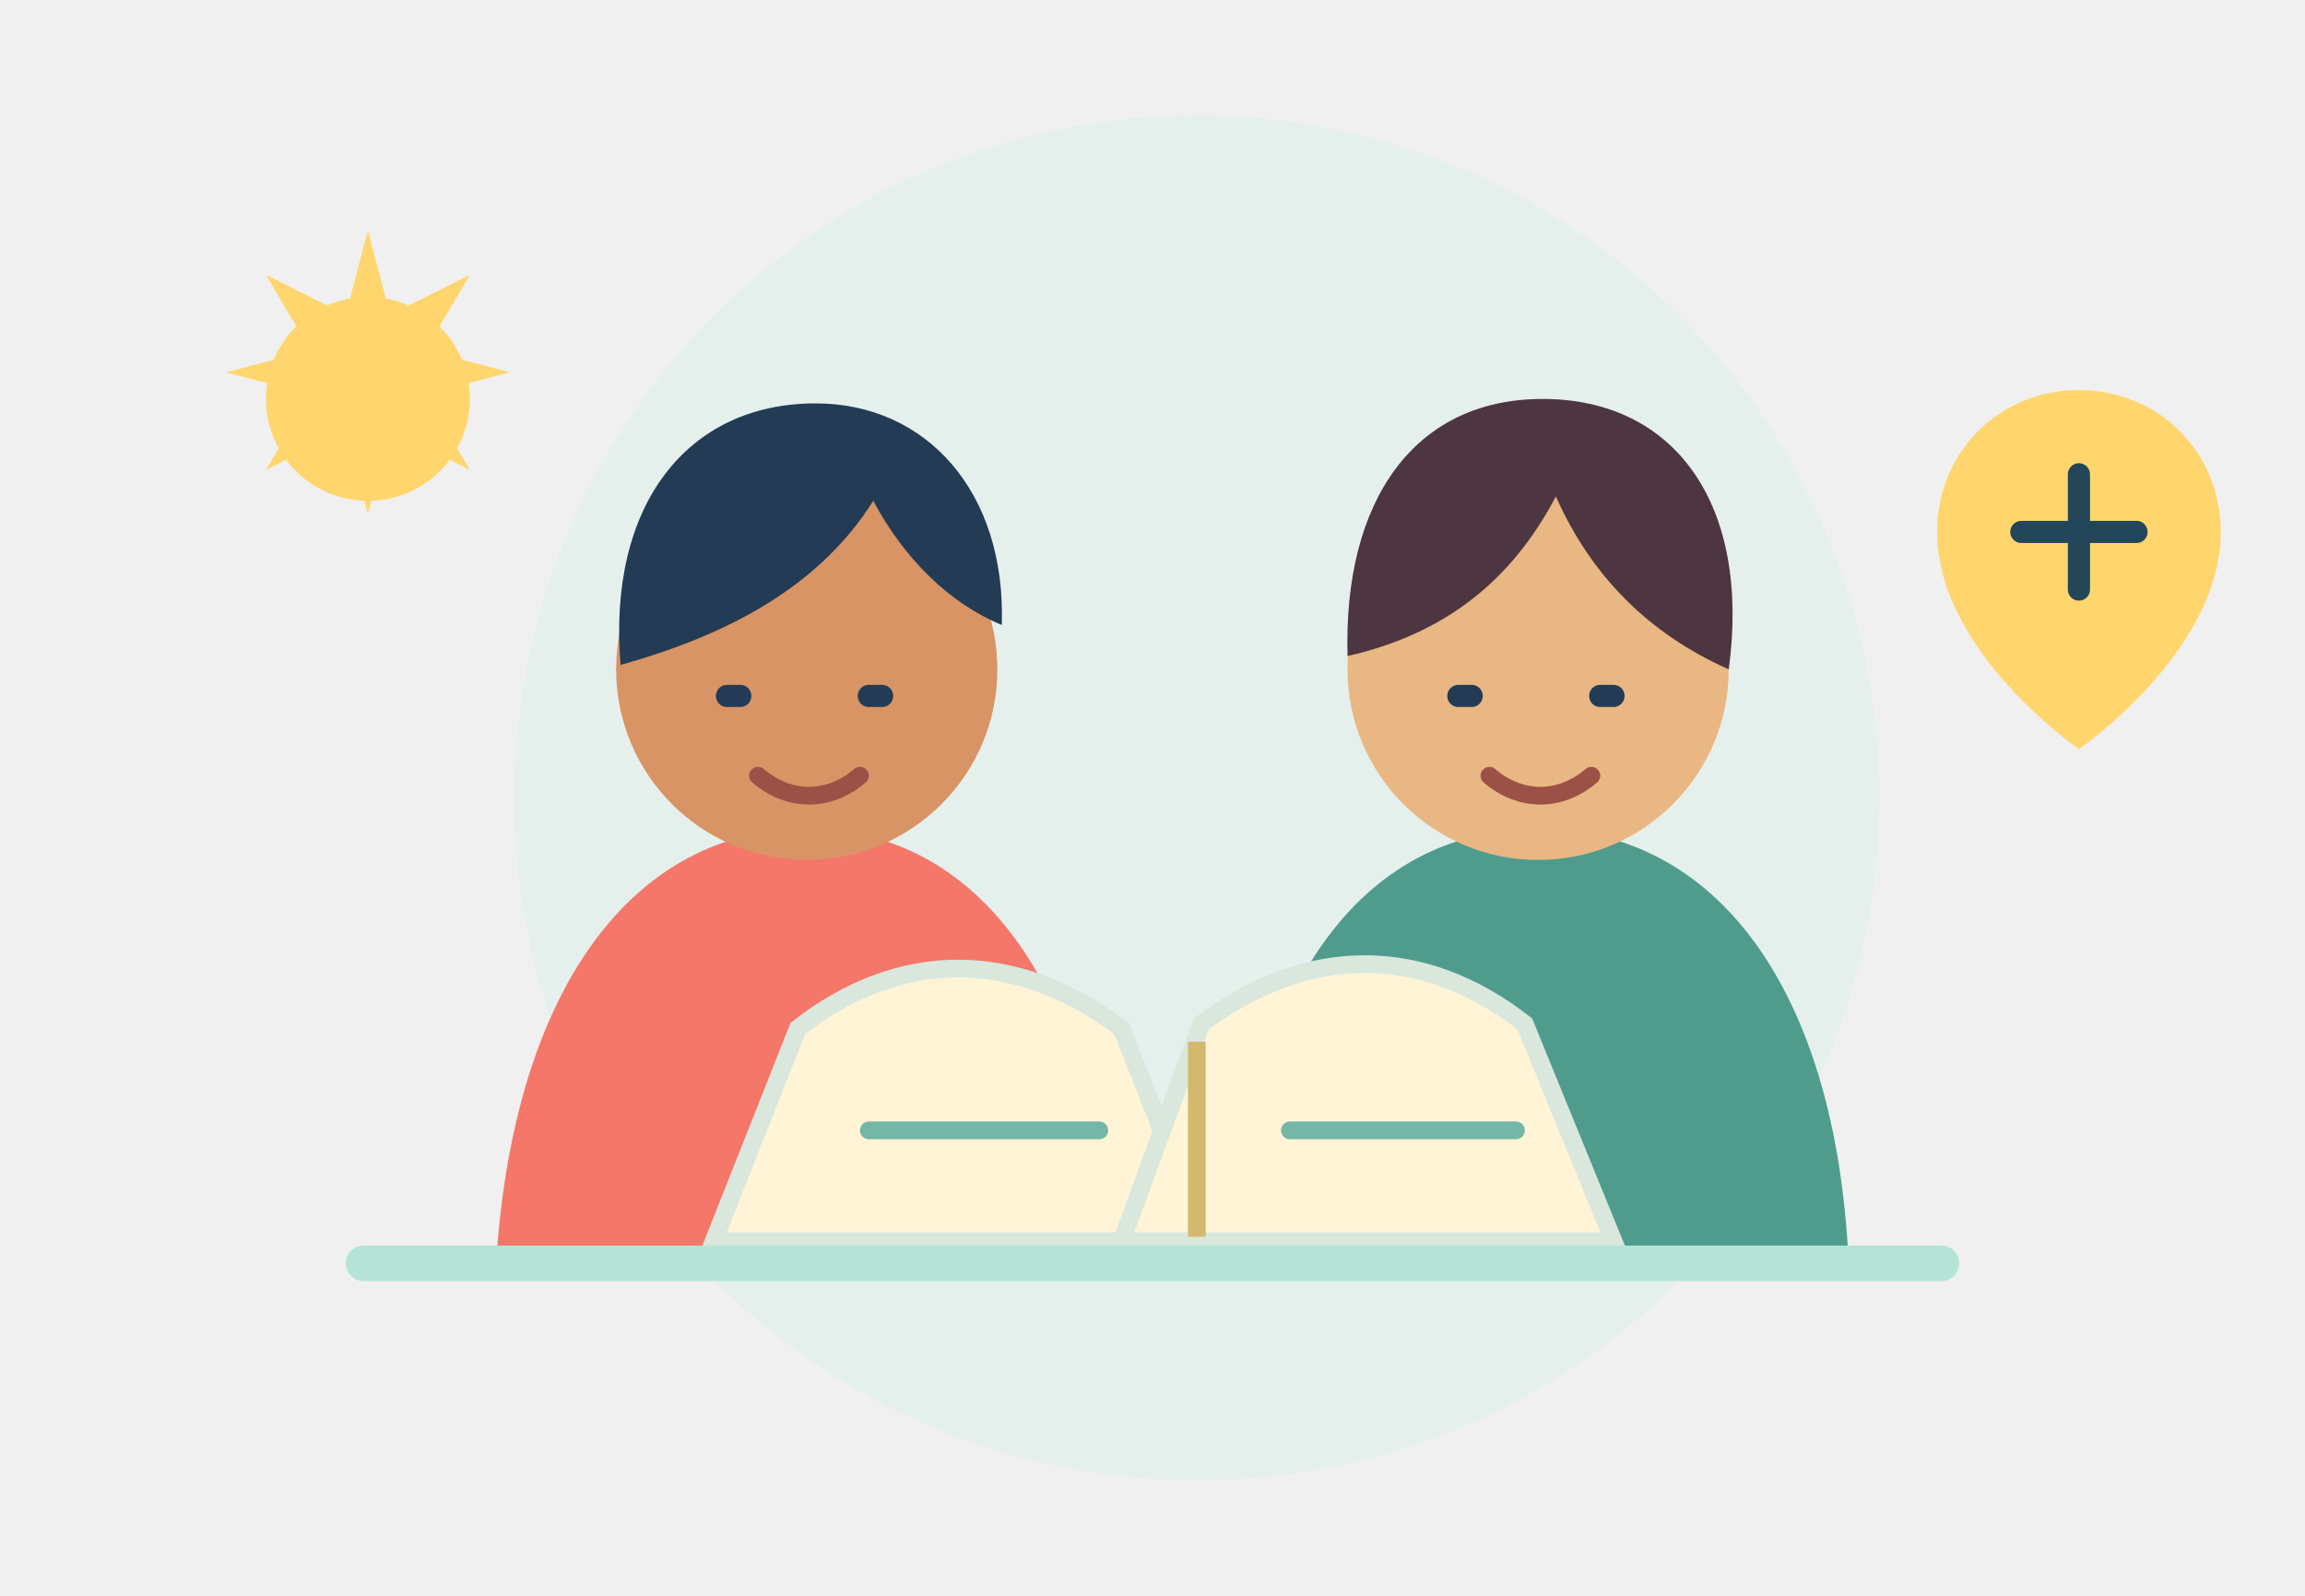
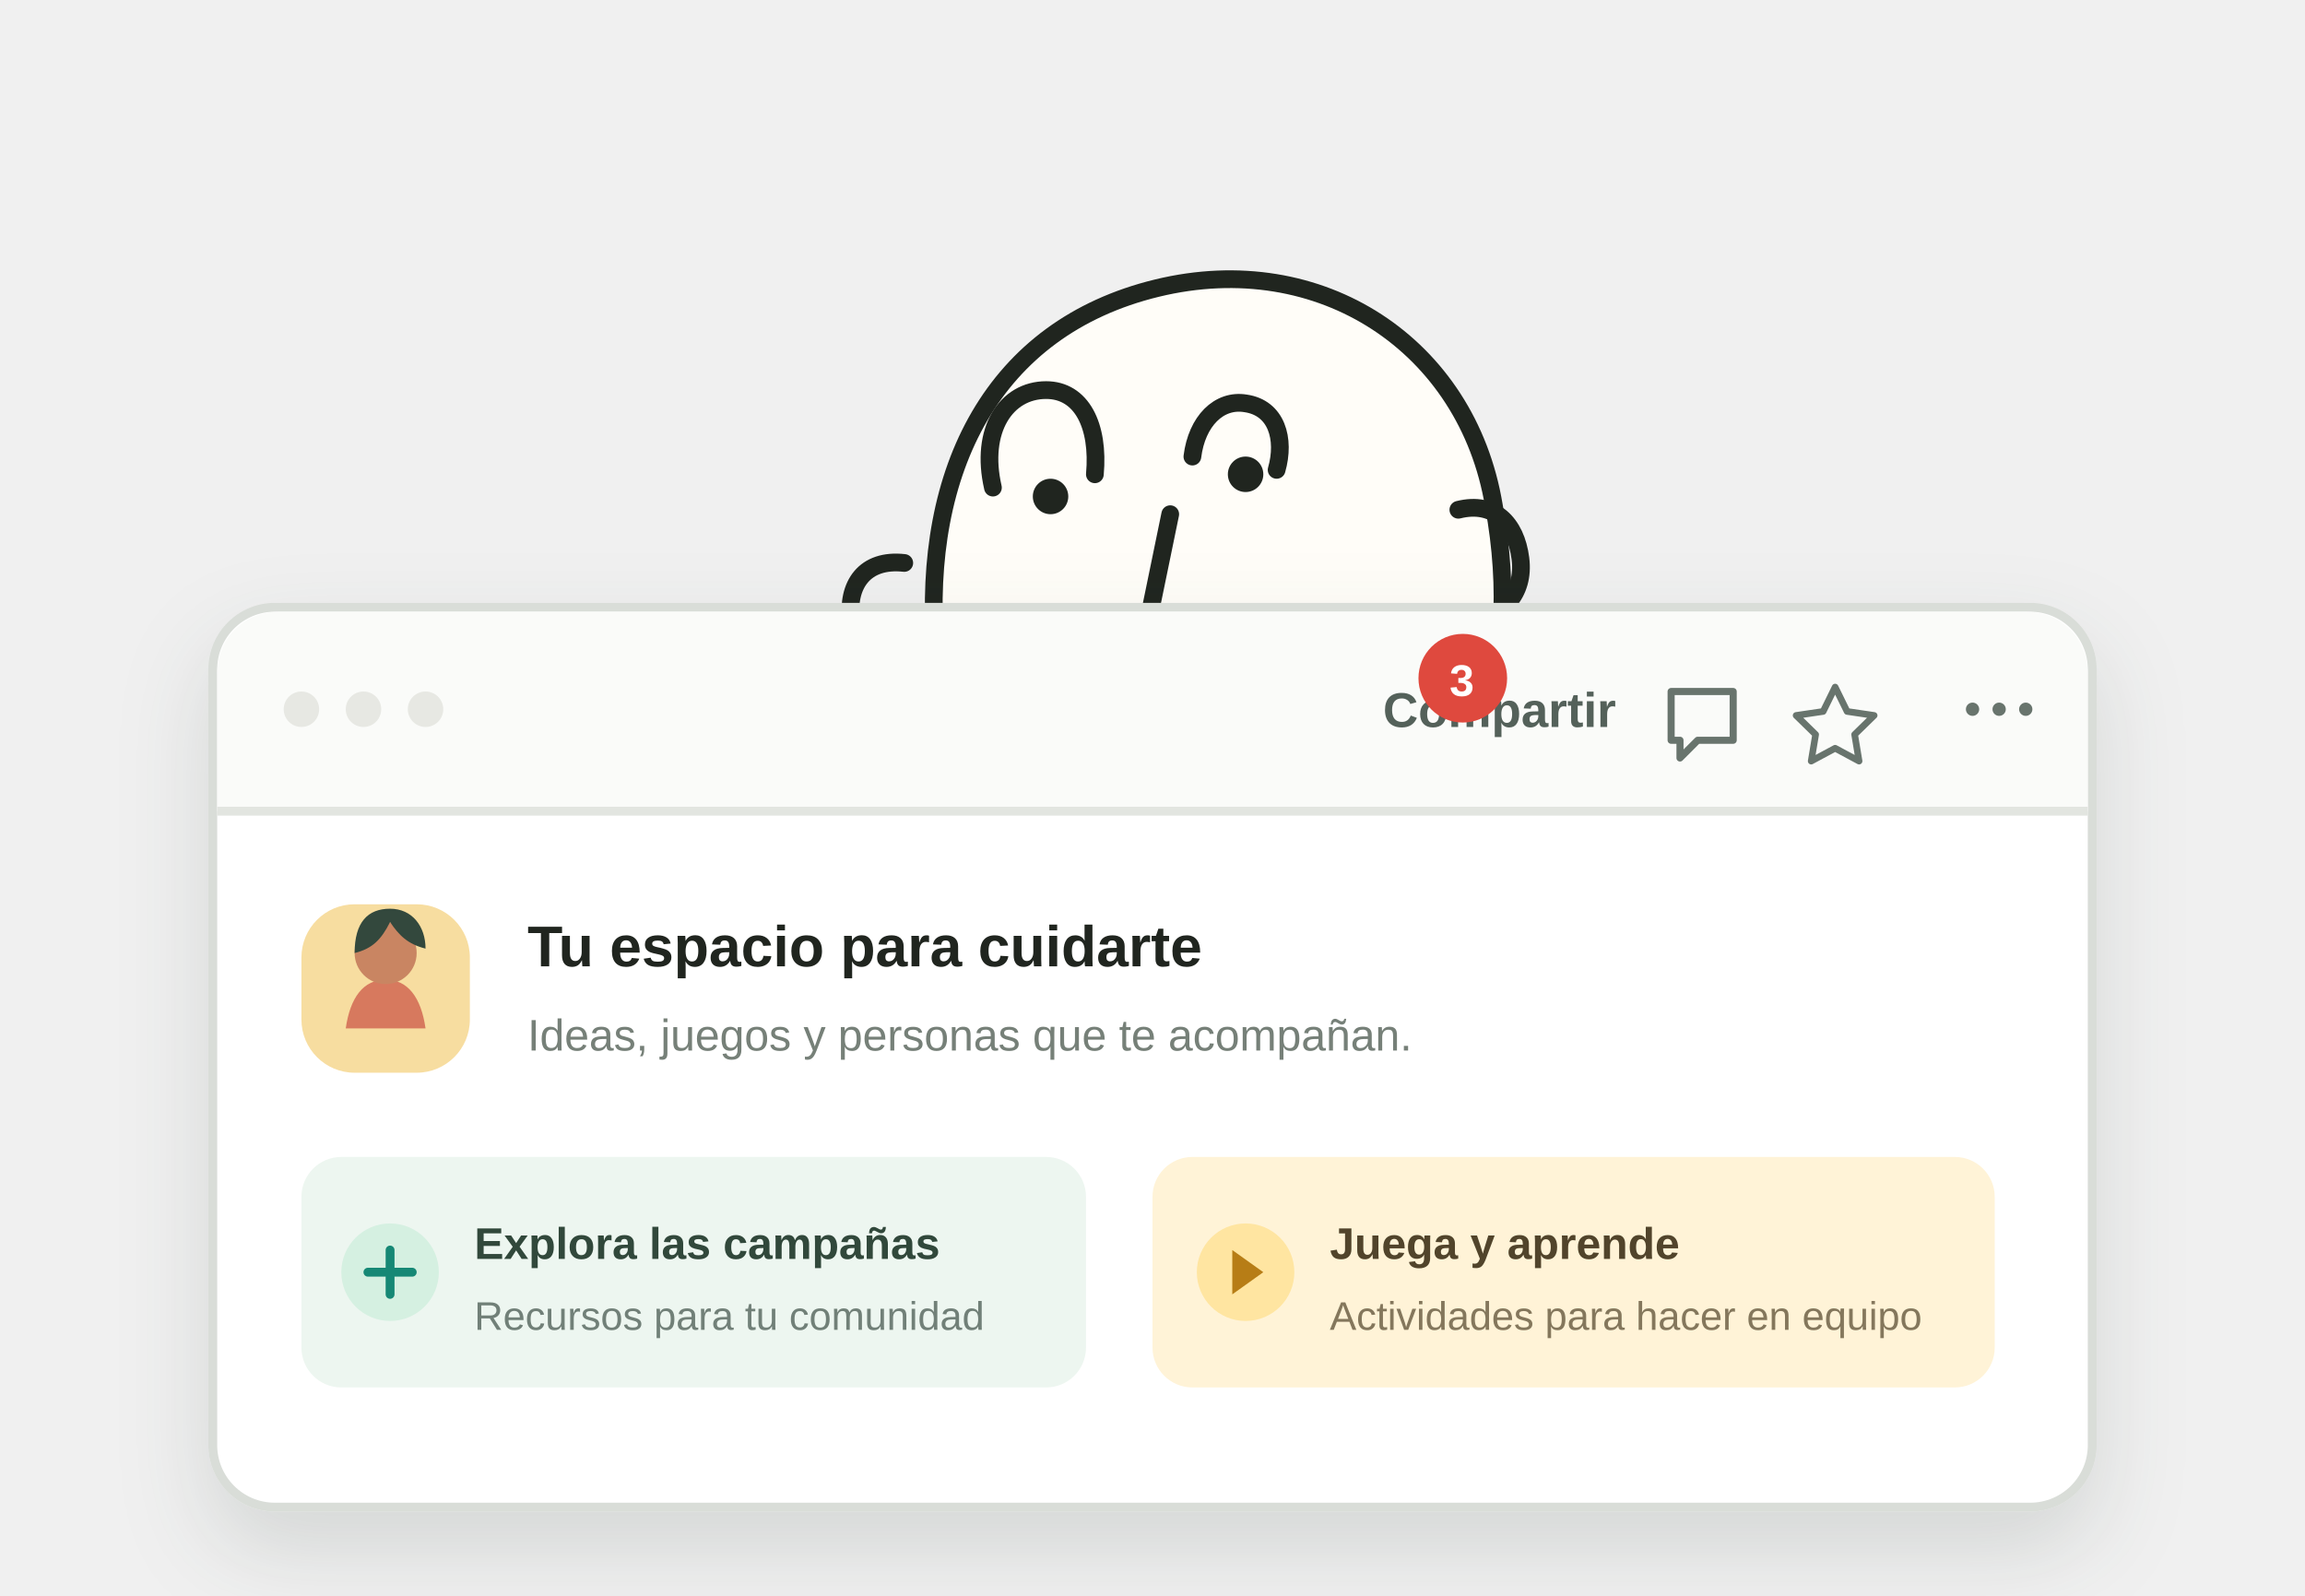
- <svg xmlns="http://www.w3.org/2000/svg" viewBox="0 0 520 360" fill="none">
-   <circle cx="270" cy="180" r="154" fill="#B8F1E3" opacity=".2" />
-   <circle cx="83" cy="90" r="23" fill="#FFD66D" />
-   <path d="m83 52 5 19 18-9-10 17 19 5-19 5 10 17-18-9-5 19-5-19-18 9 10-17-19-5 19-5-10-17 18 9 5-19Z" fill="#FFD66D" />
-   <path d="M112 284c4-61 31-97 70-97s65 36 69 97" fill="#F47769" />
-   <circle cx="182" cy="151" r="43" fill="#D89465" />
-   <path d="M140 150c-3-36 15-59 44-59 25 0 43 20 42 50-12-5-22-15-29-28-12 19-32 30-57 37Z" fill="#233B54" />
-   <path d="M164 157h3m29 0h3" stroke="#233B54" stroke-width="5" stroke-linecap="round" />
-   <path d="M171 175c7 6 16 6 23 0" stroke="#9B5146" stroke-width="4" stroke-linecap="round" />
-   <path d="M278 284c3-61 29-97 69-97s67 36 70 97" fill="#4F9C8D" />
-   <circle cx="347" cy="151" r="43" fill="#E9B783" />
-   <path d="M304 148c-1-35 15-58 44-58 30 0 47 24 42 61-18-8-31-21-39-39-10 19-25 31-47 36Z" fill="#4D3541" />
-   <path d="M329 157h3m29 0h3" stroke="#233B54" stroke-width="5" stroke-linecap="round" />
-   <path d="M336 175c7 6 16 6 23 0" stroke="#9B5146" stroke-width="4" stroke-linecap="round" />
-   <path d="M180 232c23-18 49-18 73 0l19 48H161l19-48Z" fill="#FFF4D6" stroke="#D9E7DD" stroke-width="4" />
-   <path d="M271 231c24-18 50-18 73 0l20 49h-111l18-49Z" fill="#FFF4D6" stroke="#D9E7DD" stroke-width="4" />
-   <path d="M270 235v44" stroke="#D3B86E" stroke-width="4" />
-   <path d="M196 255h52m43 0h51" stroke="#74B7A6" stroke-width="4" stroke-linecap="round" />
-   <path d="M82 285h356" stroke="#B5E3D7" stroke-width="8" stroke-linecap="round" />
-   <path d="M437 120c0-18 14-32 32-32s32 14 32 32c0 27-32 49-32 49s-32-22-32-49Z" fill="#FFD66D" />
-   <path d="M456 120h26m-13-13v26" stroke="#23465B" stroke-width="5" stroke-linecap="round" />
+ <svg xmlns="http://www.w3.org/2000/svg" viewBox="0 0 520 360" fill="none" role="img" aria-labelledby="title desc">
+   <defs>
+     <filter id="shadow" x="24" y="94" width="472" height="266" color-interpolation-filters="sRGB" filterUnits="userSpaceOnUse">
+       <feFlood flood-opacity="0" result="BackgroundImageFix" />
+       <feColorMatrix in="SourceAlpha" values="0 0 0 0 0 0 0 0 0 0 0 0 0 0 0 0 0 0 127 0" />
+       <feOffset dy="9" />
+       <feGaussianBlur stdDeviation="10" />
+       <feComposite in2="SourceAlpha" operator="out" />
+       <feColorMatrix values="0 0 0 0 0.12 0 0 0 0 0.19 0 0 0 0 0.16 0 0 0 0.13 0" />
+       <feBlend in2="BackgroundImageFix" result="effect1_dropShadow" />
+       <feBlend in="SourceGraphic" in2="effect1_dropShadow" result="shape" />
+     </filter>
+   </defs>
+   <g stroke="#20251f" stroke-linecap="round" stroke-linejoin="round">
+     <path d="M211 146c-3-40 13-72 50-81 37-9 70 13 76 49 7 38-5 69-31 86-12 8-22 14-34 23l-3-41" fill="#fffdf8" stroke-width="4" />
+     <path d="M224 110c-3-13 3-22 12-22 8 0 12 8 11 19M269 103c1-8 6-13 12-12 7 1 9 8 7 15" stroke-width="4" />
+     <circle cx="237" cy="112" r="4" fill="#20251f" stroke="none" />
+     <circle cx="281" cy="107" r="4" fill="#20251f" stroke="none" />
+     <path d="m264 116-7 34 13-4M247 161c8 5 17 5 25 1M204 127c-9-1-13 5-12 13 1 8 6 12 14 11M329 115c8-2 13 3 14 11s-4 13-12 15" stroke-width="4" />
+   </g>
+   <g filter="url(#shadow)">
+     <rect x="48" y="137" width="424" height="203" rx="14" fill="#fff" stroke="#d9ddd8" stroke-width="2" />
+     <path d="M49 152c0-8 6-14 14-14h394c8 0 14 6 14 14v31H49v-31Z" fill="#fafbf9" />
+     <path d="M49 183h422" stroke="#e2e5e0" stroke-width="2" />
+     <circle cx="68" cy="160" r="4" fill="#e7e8e3" />
+     <circle cx="82" cy="160" r="4" fill="#e7e8e3" />
+     <circle cx="96" cy="160" r="4" fill="#e7e8e3" />
+     <text x="312" y="164" fill="#54615a" font-family="Arial,sans-serif" font-size="11" font-weight="600">Compartir</text>
+     <path d="M377 156h14v11h-8l-4 4v-4h-2z" stroke="#68746d" stroke-width="1.6" stroke-linejoin="round" />
+     <path d="m414 155 2.7 5.5 6.1.9-4.4 4.3 1 6-5.4-2.9-5.4 2.9 1-6-4.4-4.3 6.1-.9 2.7-5.5Z" stroke="#68746d" stroke-width="1.5" stroke-linejoin="round" />
+     <circle cx="445" cy="160" r="1.5" fill="#68746d" />
+     <circle cx="451" cy="160" r="1.5" fill="#68746d" />
+     <circle cx="457" cy="160" r="1.5" fill="#68746d" />
+     <circle cx="330" cy="153" r="10" fill="#df493e" />
+     <text x="327" y="157" fill="#fff" font-family="Arial,sans-serif" font-size="10" font-weight="700">3</text>
+     <rect x="68" y="204" width="38" height="38" rx="12" fill="#f7dda0" />
+     <path d="M78 232c1-7 4-11 9-11s8 4 9 11" fill="#d7795e" />
+     <circle cx="87" cy="215" r="7" fill="#c98562" />
+     <path d="M80 215c0-7 3-10 8-10s8 4 8 9c-4-1-6-3-8-6-2 4-4 6-8 7Z" fill="#33483d" />
+     <text x="119" y="218" fill="#20251f" font-family="Arial,sans-serif" font-size="13" font-weight="700">Tu espacio para cuidarte</text>
+     <text x="119" y="237" fill="#768078" font-family="Arial,sans-serif" font-size="10">Ideas, juegos y personas que te acompañan.</text>
+     <rect x="68" y="261" width="177" height="52" rx="9" fill="#edf6f0" />
+     <circle cx="88" cy="287" r="11" fill="#d5f0e1" />
+     <path d="M83 287h10M88 282v10" stroke="#168875" stroke-width="2" stroke-linecap="round" />
+     <text x="107" y="284" fill="#31483b" font-family="Arial,sans-serif" font-size="10" font-weight="700">Explora las campañas</text>
+     <text x="107" y="300" fill="#718078" font-family="Arial,sans-serif" font-size="9">Recursos para tu comunidad</text>
+     <rect x="260" y="261" width="190" height="52" rx="9" fill="#fff3d7" />
+     <circle cx="281" cy="287" r="11" fill="#ffe5a1" />
+     <path d="m278 282 7 5-7 5v-10Z" fill="#b77d16" />
+     <text x="300" y="284" fill="#51442b" font-family="Arial,sans-serif" font-size="10" font-weight="700">Juega y aprende</text>
+     <text x="300" y="300" fill="#84775c" font-family="Arial,sans-serif" font-size="9">Actividades para hacer en equipo</text>
+   </g>
</svg>
